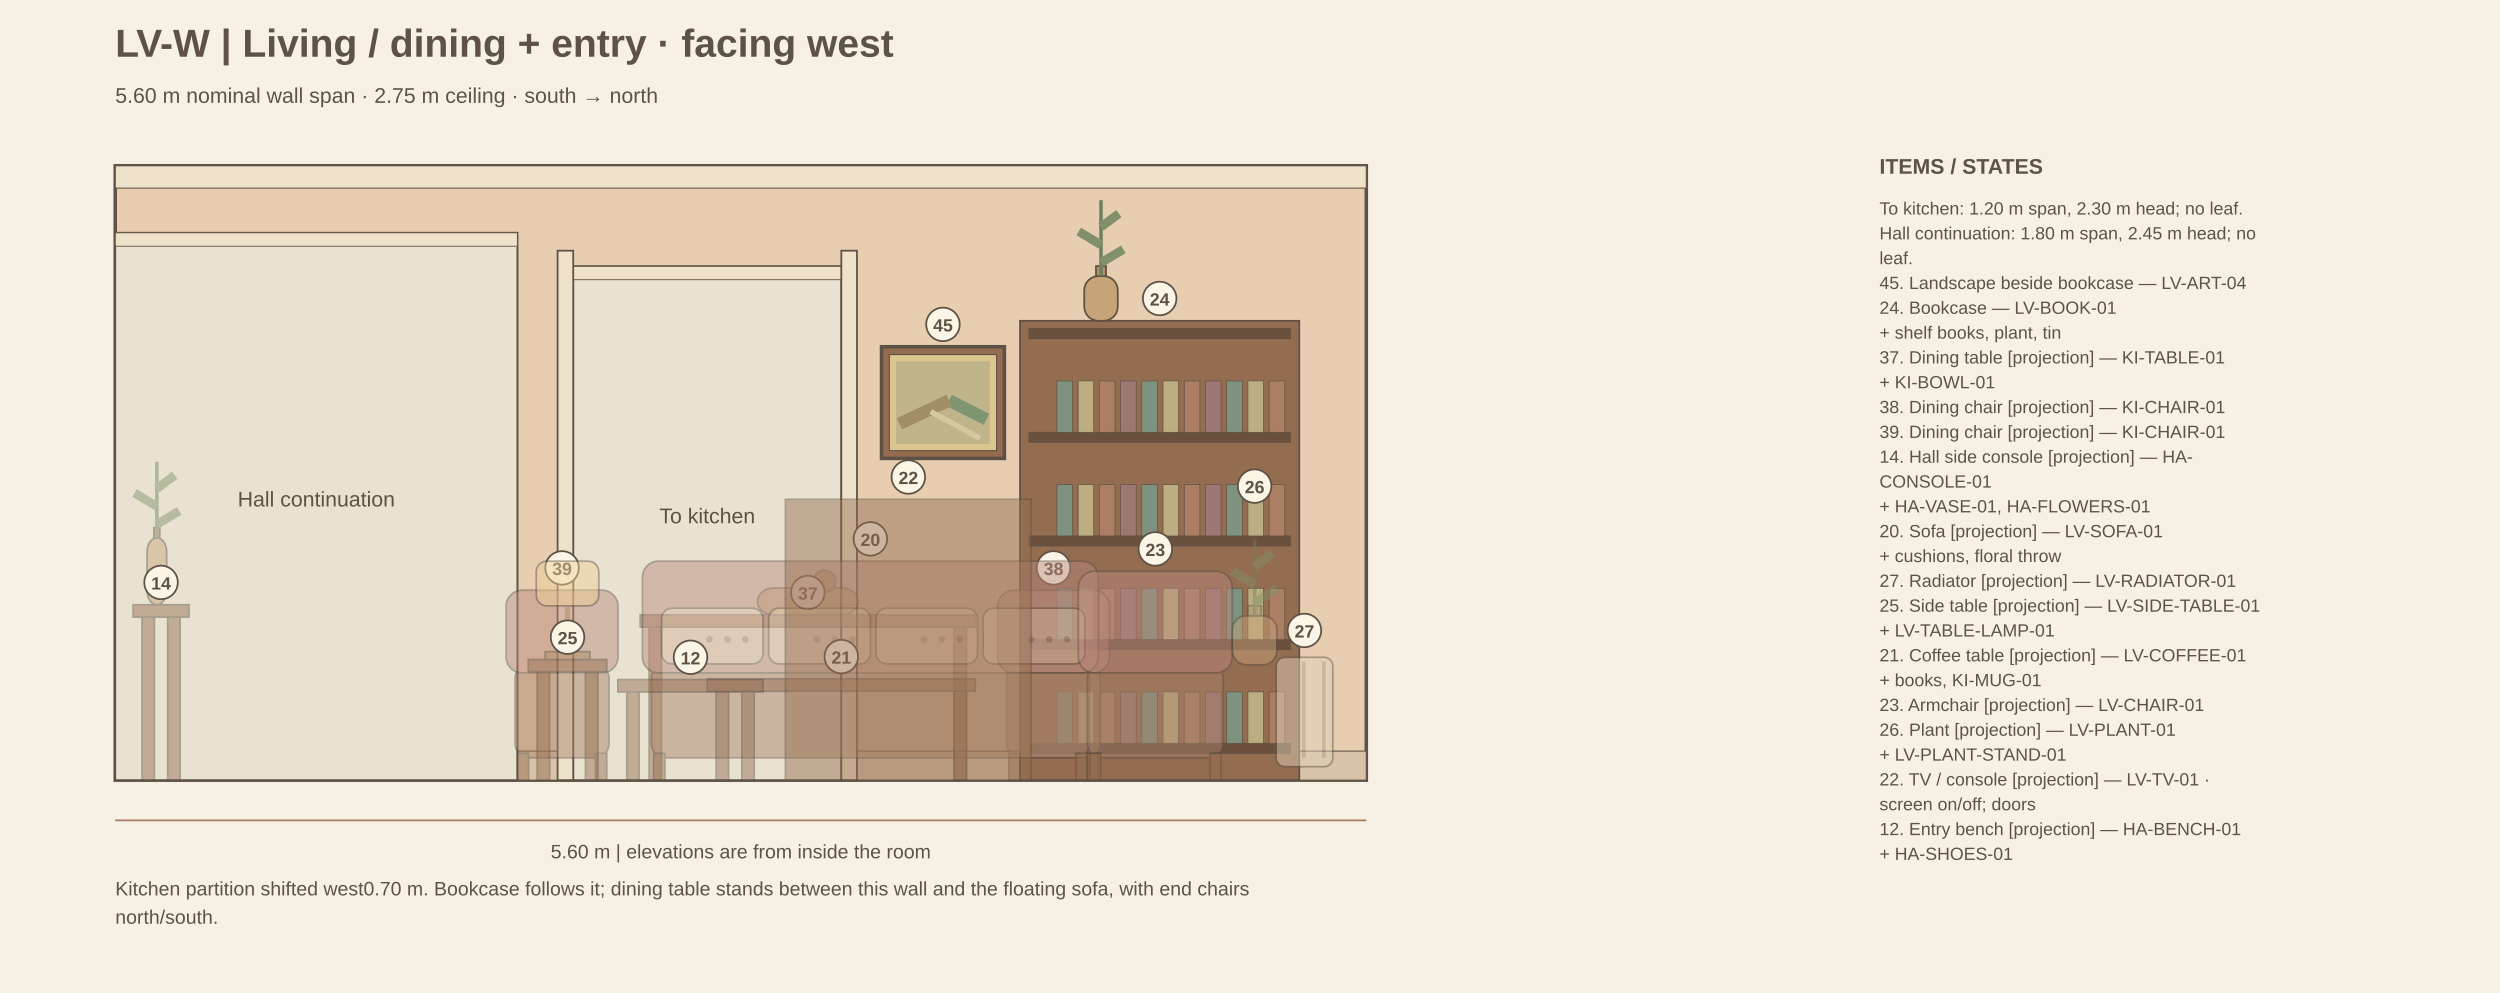
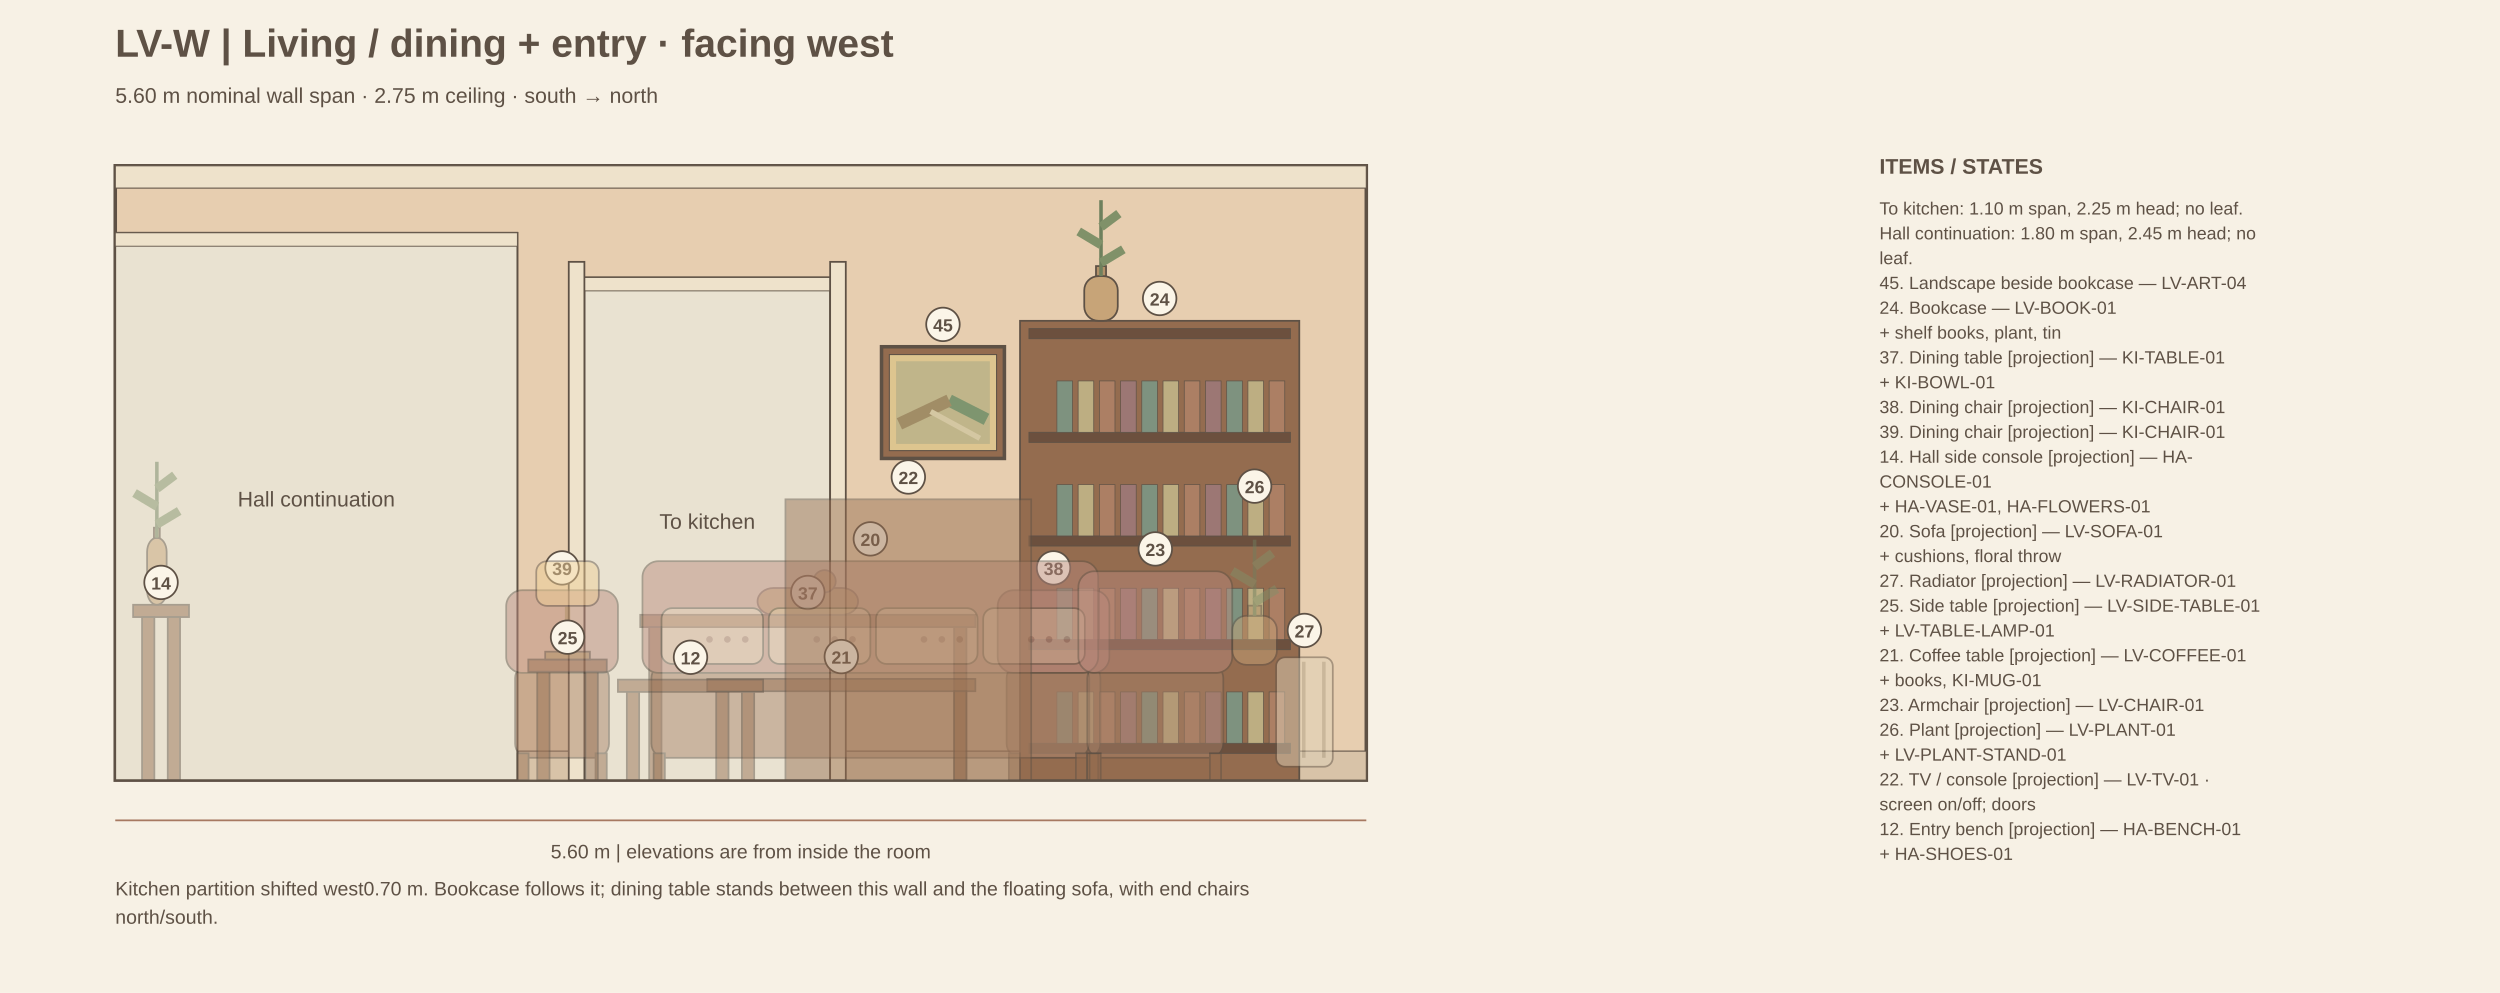
<svg xmlns="http://www.w3.org/2000/svg" viewBox="0 1680 1410 560">
  <rect x="0" y="1680" width="1410" height="560" fill="#f7f1e5" />
  <text x="65.00" y="1712.00" font-family="Arial,sans-serif" font-size="22" text-anchor="start" font-weight="bold" fill="#5e5145">LV-W  |  Living / dining + entry · facing west</text>
  <text x="65.00" y="1738.00" font-family="Arial,sans-serif" font-size="12" text-anchor="start" font-weight="normal" fill="#5e5145">5.60 m nominal wall span · 2.75 m ceiling · south → north</text>
  <rect x="65.00" y="1773.50" width="705.60" height="346.50" fill="#e7ceb0" stroke="#5e5145" stroke-width="2" rx="0" />
  <rect x="65.00" y="2103.62" width="705.60" height="16.38" fill="#d8c3a8" stroke="#5e5145" stroke-width="0.6" rx="0" />
  <rect x="65.00" y="1773.50" width="705.60" height="12.60" fill="#eee2cb" stroke="#5e5145" stroke-width="0.6" rx="0" />
  <line x1="770.60" y1="2142.68" x2="65.00" y2="2142.68" stroke="#a77961" stroke-width="1" />
  <text x="417.80" y="2164.10" font-family="Arial,sans-serif" font-size="11" text-anchor="middle" font-weight="normal" fill="#5e5145">5.60 m | elevations are from inside the room</text>
-   <rect x="323.30" y="1830.20" width="151.20" height="289.80" fill="#b0b2a1" stroke="#5e5145" stroke-width="1" rx="0" />
-   <rect x="323.30" y="1830.20" width="151.20" height="289.80" fill="#e9e2d1" stroke="#5e5145" stroke-width="1" rx="0" />
-   <rect x="323.30" y="1830.20" width="151.20" height="7.56" fill="#eee2cb" stroke="#5e5145" stroke-width="0.5" rx="0" />
-   <rect x="474.50" y="1821.38" width="8.82" height="298.62" fill="#eee2cb" stroke="#5e5145" stroke-width="1" rx="0" />
-   <rect x="314.48" y="1821.38" width="8.82" height="298.62" fill="#eee2cb" stroke="#5e5145" stroke-width="1" rx="0" />
-   <text x="398.90" y="1975.10" font-family="Arial,sans-serif" font-size="12" text-anchor="middle" font-weight="normal" fill="#5e5145">To kitchen</text>
+   <rect x="329.60" y="1836.50" width="138.60" height="283.50" fill="#b0b2a1" stroke="#5e5145" stroke-width="1" rx="0" />
+   <rect x="329.60" y="1836.50" width="138.60" height="283.50" fill="#e9e2d1" stroke="#5e5145" stroke-width="1" rx="0" />
+   <rect x="329.60" y="1836.50" width="138.60" height="7.56" fill="#eee2cb" stroke="#5e5145" stroke-width="0.5" rx="0" />
+   <rect x="468.20" y="1827.68" width="8.82" height="292.32" fill="#eee2cb" stroke="#5e5145" stroke-width="1" rx="0" />
+   <rect x="320.78" y="1827.68" width="8.82" height="292.32" fill="#eee2cb" stroke="#5e5145" stroke-width="1" rx="0" />
+   <text x="398.90" y="1978.25" font-family="Arial,sans-serif" font-size="12" text-anchor="middle" font-weight="normal" fill="#5e5145">To kitchen</text>
  <rect x="65.00" y="1811.30" width="226.80" height="308.70" fill="#b0b2a1" stroke="#5e5145" stroke-width="1" rx="0" />
  <rect x="65.00" y="1811.30" width="226.80" height="308.70" fill="#e9e2d1" stroke="#5e5145" stroke-width="1" rx="0" />
  <rect x="65.00" y="1811.30" width="226.80" height="7.56" fill="#eee2cb" stroke="#5e5145" stroke-width="0.5" rx="0" />
  <text x="178.40" y="1965.65" font-family="Arial,sans-serif" font-size="12" text-anchor="middle" font-weight="normal" fill="#5e5145">Hall continuation</text>
  <g>
    <rect x="497.18" y="1875.56" width="69.30" height="63.00" fill="#946c4f" stroke="#5e5145" stroke-width="2" rx="0" />
    <rect x="501.59" y="1879.97" width="60.48" height="54.18" fill="#ddc58f" stroke="#5e5145" stroke-width="0.6" rx="0" />
    <rect x="505.37" y="1883.75" width="52.92" height="46.62" fill="#c0b58a" stroke="#5e5145" stroke-width="0" rx="0" />
    <line x1="556.40" y1="1916.51" x2="535.29" y2="1905.80" stroke="#7e956f" stroke-width="7" />
    <line x1="535.29" y1="1905.80" x2="507.26" y2="1919.03" stroke="#a18d66" stroke-width="7" />
    <line x1="552.62" y1="1927.22" x2="524.90" y2="1912.10" stroke="#d4c7a2" stroke-width="3" />
  </g>
  <circle cx="531.83" cy="1862.96" r="9.45" fill="#fbf5e8" stroke="#5e5145" stroke-width="1" />
  <text x="531.83" y="1866.96" font-family="Arial,sans-serif" font-size="10" text-anchor="middle" font-weight="bold" fill="#5e5145">45</text>
  <g>
    <rect x="575.30" y="1860.94" width="157.50" height="259.06" fill="#946c4f" stroke="#5e5145" stroke-width="1" rx="0" />
    <rect x="611.52" y="1835.74" width="18.90" height="25.20" fill="#c7a478" stroke="#5e5145" stroke-width="1" rx="8" />
    <rect x="618.14" y="1830.07" width="5.67" height="5.67" fill="#b29068" stroke="#5e5145" stroke-width="1" rx="0" />
    <line x1="620.97" y1="1835.74" x2="620.97" y2="1792.90" stroke="#6e805d" stroke-width="2" />
    <line x1="620.97" y1="1828.18" x2="633.57" y2="1820.62" stroke="#809169" stroke-width="5" />
    <line x1="620.97" y1="1818.10" x2="608.38" y2="1810.54" stroke="#809169" stroke-width="5" />
    <line x1="620.97" y1="1808.02" x2="631.05" y2="1800.46" stroke="#809169" stroke-width="5" />
    <rect x="580.34" y="2099.21" width="147.42" height="5.67" fill="#6c503e" stroke="#5e5145" stroke-width="0.5" rx="0" />
    <rect x="715.79" y="2070.23" width="8.82" height="28.98" fill="#ac7f64" stroke="#5e5145" stroke-width="0.4" rx="0" />
    <rect x="703.82" y="2070.23" width="8.82" height="28.98" fill="#bdae82" stroke="#5e5145" stroke-width="0.4" rx="0" />
    <rect x="691.85" y="2070.23" width="8.82" height="28.98" fill="#7e927f" stroke="#5e5145" stroke-width="0.4" rx="0" />
    <rect x="679.88" y="2070.23" width="8.82" height="28.98" fill="#9c7774" stroke="#5e5145" stroke-width="0.4" rx="0" />
    <rect x="667.91" y="2070.23" width="8.82" height="28.98" fill="#ac7f64" stroke="#5e5145" stroke-width="0.4" rx="0" />
    <rect x="655.94" y="2070.23" width="8.82" height="28.98" fill="#bdae82" stroke="#5e5145" stroke-width="0.4" rx="0" />
    <rect x="643.97" y="2070.23" width="8.82" height="28.98" fill="#7e927f" stroke="#5e5145" stroke-width="0.4" rx="0" />
    <rect x="632.00" y="2070.23" width="8.82" height="28.98" fill="#9c7774" stroke="#5e5145" stroke-width="0.4" rx="0" />
    <rect x="620.03" y="2070.23" width="8.82" height="28.98" fill="#ac7f64" stroke="#5e5145" stroke-width="0.4" rx="0" />
    <rect x="608.06" y="2070.23" width="8.82" height="28.98" fill="#bdae82" stroke="#5e5145" stroke-width="0.4" rx="0" />
    <rect x="596.09" y="2070.23" width="8.82" height="28.98" fill="#7e927f" stroke="#5e5145" stroke-width="0.4" rx="0" />
    <rect x="580.34" y="2040.75" width="147.42" height="5.67" fill="#6c503e" stroke="#5e5145" stroke-width="0.5" rx="0" />
    <rect x="715.79" y="2011.77" width="8.82" height="28.98" fill="#ac7f64" stroke="#5e5145" stroke-width="0.4" rx="0" />
    <rect x="703.82" y="2011.77" width="8.82" height="28.98" fill="#bdae82" stroke="#5e5145" stroke-width="0.4" rx="0" />
    <rect x="691.85" y="2011.77" width="8.82" height="28.98" fill="#7e927f" stroke="#5e5145" stroke-width="0.4" rx="0" />
    <rect x="679.88" y="2011.77" width="8.82" height="28.98" fill="#9c7774" stroke="#5e5145" stroke-width="0.4" rx="0" />
    <rect x="667.91" y="2011.77" width="8.82" height="28.98" fill="#ac7f64" stroke="#5e5145" stroke-width="0.4" rx="0" />
    <rect x="655.94" y="2011.77" width="8.82" height="28.98" fill="#bdae82" stroke="#5e5145" stroke-width="0.4" rx="0" />
    <rect x="643.97" y="2011.77" width="8.82" height="28.98" fill="#7e927f" stroke="#5e5145" stroke-width="0.4" rx="0" />
    <rect x="632.00" y="2011.77" width="8.82" height="28.98" fill="#9c7774" stroke="#5e5145" stroke-width="0.4" rx="0" />
    <rect x="620.03" y="2011.77" width="8.82" height="28.98" fill="#ac7f64" stroke="#5e5145" stroke-width="0.4" rx="0" />
    <rect x="608.06" y="2011.77" width="8.82" height="28.98" fill="#bdae82" stroke="#5e5145" stroke-width="0.4" rx="0" />
    <rect x="596.09" y="2011.77" width="8.82" height="28.98" fill="#7e927f" stroke="#5e5145" stroke-width="0.4" rx="0" />
    <rect x="580.34" y="1982.28" width="147.42" height="5.67" fill="#6c503e" stroke="#5e5145" stroke-width="0.5" rx="0" />
    <rect x="715.79" y="1953.30" width="8.82" height="28.98" fill="#ac7f64" stroke="#5e5145" stroke-width="0.4" rx="0" />
    <rect x="703.82" y="1953.30" width="8.82" height="28.98" fill="#bdae82" stroke="#5e5145" stroke-width="0.4" rx="0" />
    <rect x="691.85" y="1953.30" width="8.82" height="28.98" fill="#7e927f" stroke="#5e5145" stroke-width="0.4" rx="0" />
    <rect x="679.88" y="1953.30" width="8.82" height="28.98" fill="#9c7774" stroke="#5e5145" stroke-width="0.4" rx="0" />
    <rect x="667.91" y="1953.30" width="8.82" height="28.98" fill="#ac7f64" stroke="#5e5145" stroke-width="0.4" rx="0" />
    <rect x="655.94" y="1953.30" width="8.82" height="28.98" fill="#bdae82" stroke="#5e5145" stroke-width="0.4" rx="0" />
    <rect x="643.97" y="1953.30" width="8.82" height="28.98" fill="#7e927f" stroke="#5e5145" stroke-width="0.4" rx="0" />
    <rect x="632.00" y="1953.30" width="8.82" height="28.98" fill="#9c7774" stroke="#5e5145" stroke-width="0.4" rx="0" />
    <rect x="620.03" y="1953.30" width="8.82" height="28.98" fill="#ac7f64" stroke="#5e5145" stroke-width="0.4" rx="0" />
    <rect x="608.06" y="1953.30" width="8.82" height="28.98" fill="#bdae82" stroke="#5e5145" stroke-width="0.4" rx="0" />
    <rect x="596.09" y="1953.30" width="8.82" height="28.98" fill="#7e927f" stroke="#5e5145" stroke-width="0.4" rx="0" />
    <rect x="580.34" y="1923.82" width="147.42" height="5.67" fill="#6c503e" stroke="#5e5145" stroke-width="0.5" rx="0" />
    <rect x="715.79" y="1894.84" width="8.82" height="28.98" fill="#ac7f64" stroke="#5e5145" stroke-width="0.4" rx="0" />
    <rect x="703.82" y="1894.84" width="8.82" height="28.98" fill="#bdae82" stroke="#5e5145" stroke-width="0.4" rx="0" />
    <rect x="691.85" y="1894.84" width="8.82" height="28.98" fill="#7e927f" stroke="#5e5145" stroke-width="0.4" rx="0" />
    <rect x="679.88" y="1894.84" width="8.82" height="28.98" fill="#9c7774" stroke="#5e5145" stroke-width="0.4" rx="0" />
    <rect x="667.91" y="1894.84" width="8.82" height="28.98" fill="#ac7f64" stroke="#5e5145" stroke-width="0.4" rx="0" />
    <rect x="655.94" y="1894.84" width="8.82" height="28.98" fill="#bdae82" stroke="#5e5145" stroke-width="0.4" rx="0" />
    <rect x="643.97" y="1894.84" width="8.82" height="28.98" fill="#7e927f" stroke="#5e5145" stroke-width="0.4" rx="0" />
    <rect x="632.00" y="1894.84" width="8.82" height="28.98" fill="#9c7774" stroke="#5e5145" stroke-width="0.4" rx="0" />
    <rect x="620.03" y="1894.84" width="8.82" height="28.98" fill="#ac7f64" stroke="#5e5145" stroke-width="0.4" rx="0" />
    <rect x="608.06" y="1894.84" width="8.82" height="28.98" fill="#bdae82" stroke="#5e5145" stroke-width="0.4" rx="0" />
    <rect x="596.09" y="1894.84" width="8.82" height="28.98" fill="#7e927f" stroke="#5e5145" stroke-width="0.4" rx="0" />
    <rect x="580.34" y="1865.35" width="147.42" height="5.67" fill="#6c503e" stroke="#5e5145" stroke-width="0.5" rx="0" />
  </g>
  <circle cx="654.05" cy="1848.34" r="9.45" fill="#fbf5e8" stroke="#5e5145" stroke-width="1" />
  <text x="654.05" y="1852.34" font-family="Arial,sans-serif" font-size="10" text-anchor="middle" font-weight="bold" fill="#5e5145">24</text>
  <g opacity=".47">
    <rect x="361.10" y="2026.76" width="189.00" height="6.93" fill="#946c4f" stroke="#5e5145" stroke-width="1" rx="0" />
    <rect x="538.13" y="2033.69" width="6.93" height="86.31" fill="#946c4f" stroke="#5e5145" stroke-width="1" rx="0" />
    <rect x="366.14" y="2033.69" width="6.93" height="86.31" fill="#946c4f" stroke="#5e5145" stroke-width="1" rx="0" />
    <rect x="427.25" y="2011.64" width="56.70" height="15.12" fill="#c4a56f" stroke="#5e5145" stroke-width="1" rx="9" />
    <circle cx="465.05" cy="2007.86" r="6.30" fill="#bc8e56" stroke="#5e5145" stroke-width="1" />
  </g>
  <circle cx="455.60" cy="2014.16" r="9.45" fill="#fbf5e8" stroke="#5e5145" stroke-width="1" />
  <text x="455.60" y="2018.16" font-family="Arial,sans-serif" font-size="10" text-anchor="middle" font-weight="bold" fill="#5e5145">37</text>
  <g opacity=".47">
    <rect x="567.74" y="2054.48" width="52.92" height="52.92" fill="#a78168" stroke="#5e5145" stroke-width="1" rx="8" />
    <rect x="562.70" y="2012.90" width="63.00" height="46.62" fill="#b9897c" stroke="#5e5145" stroke-width="1" rx="9" />
    <rect x="613.10" y="2104.88" width="6.30" height="15.12" fill="#946c4f" stroke="#5e5145" stroke-width="1" rx="0" />
    <rect x="569.00" y="2104.88" width="6.30" height="15.12" fill="#946c4f" stroke="#5e5145" stroke-width="1" rx="0" />
  </g>
  <circle cx="594.20" cy="2000.30" r="9.45" fill="#fbf5e8" stroke="#5e5145" stroke-width="1" />
  <text x="594.20" y="2004.30" font-family="Arial,sans-serif" font-size="10" text-anchor="middle" font-weight="bold" fill="#5e5145">38</text>
  <g opacity=".47">
    <rect x="290.54" y="2054.48" width="52.92" height="52.92" fill="#a78168" stroke="#5e5145" stroke-width="1" rx="8" />
    <rect x="285.50" y="2012.90" width="63.00" height="46.62" fill="#b9897c" stroke="#5e5145" stroke-width="1" rx="9" />
    <rect x="335.90" y="2104.88" width="6.30" height="15.12" fill="#946c4f" stroke="#5e5145" stroke-width="1" rx="0" />
    <rect x="291.80" y="2104.88" width="6.30" height="15.12" fill="#946c4f" stroke="#5e5145" stroke-width="1" rx="0" />
  </g>
  <circle cx="317.00" cy="2000.30" r="9.45" fill="#fbf5e8" stroke="#5e5145" stroke-width="1" />
  <text x="317.00" y="2004.30" font-family="Arial,sans-serif" font-size="10" text-anchor="middle" font-weight="bold" fill="#5e5145">39</text>
  <g opacity=".47">
    <rect x="75.08" y="2021.09" width="31.50" height="6.93" fill="#946c4f" stroke="#5e5145" stroke-width="1" rx="0" />
    <rect x="94.61" y="2028.02" width="6.93" height="91.98" fill="#946c4f" stroke="#5e5145" stroke-width="1" rx="0" />
    <rect x="80.12" y="2028.02" width="6.93" height="91.98" fill="#946c4f" stroke="#5e5145" stroke-width="1" rx="0" />
    <rect x="82.96" y="1983.29" width="11.02" height="37.80" fill="#c7a478" stroke="#5e5145" stroke-width="1" rx="8" />
    <rect x="86.81" y="1977.62" width="3.31" height="5.67" fill="#b29068" stroke="#5e5145" stroke-width="1" rx="0" />
    <line x1="88.47" y1="1983.29" x2="88.47" y2="1940.45" stroke="#6e805d" stroke-width="2" />
    <line x1="88.47" y1="1975.73" x2="101.07" y2="1968.17" stroke="#809169" stroke-width="5" />
    <line x1="88.47" y1="1965.65" x2="75.87" y2="1958.09" stroke="#809169" stroke-width="5" />
    <line x1="88.47" y1="1955.57" x2="98.55" y2="1948.01" stroke="#809169" stroke-width="5" />
  </g>
  <circle cx="90.83" cy="2008.49" r="9.45" fill="#fbf5e8" stroke="#5e5145" stroke-width="1" />
  <text x="90.83" y="2012.49" font-family="Arial,sans-serif" font-size="10" text-anchor="middle" font-weight="bold" fill="#5e5145">14</text>
  <g opacity=".47">
    <rect x="367.40" y="2054.48" width="246.96" height="52.92" fill="#a78168" stroke="#5e5145" stroke-width="1" rx="8" />
    <rect x="362.36" y="1996.52" width="257.04" height="63.00" fill="#b9897c" stroke="#5e5145" stroke-width="1" rx="9" />
    <rect x="554.51" y="2022.98" width="57.33" height="31.50" fill="#d5b29b" stroke="#5e5145" stroke-width="1" rx="6" />
    <circle cx="601.76" cy="2040.62" r="1.89" fill="#a47b6b" stroke="none" stroke-width="1" />
    <circle cx="591.68" cy="2040.62" r="1.89" fill="#a47b6b" stroke="none" stroke-width="1" />
    <circle cx="581.60" cy="2040.62" r="1.89" fill="#a47b6b" stroke="none" stroke-width="1" />
    <rect x="494.03" y="2022.98" width="57.33" height="31.50" fill="#d5b29b" stroke="#5e5145" stroke-width="1" rx="6" />
    <circle cx="541.28" cy="2040.62" r="1.89" fill="#a47b6b" stroke="none" stroke-width="1" />
    <circle cx="531.20" cy="2040.62" r="1.89" fill="#a47b6b" stroke="none" stroke-width="1" />
    <circle cx="521.12" cy="2040.62" r="1.89" fill="#a47b6b" stroke="none" stroke-width="1" />
    <rect x="433.55" y="2022.98" width="57.33" height="31.50" fill="#d5b29b" stroke="#5e5145" stroke-width="1" rx="6" />
    <circle cx="480.80" cy="2040.62" r="1.89" fill="#a47b6b" stroke="none" stroke-width="1" />
    <circle cx="470.72" cy="2040.62" r="1.89" fill="#a47b6b" stroke="none" stroke-width="1" />
    <circle cx="460.64" cy="2040.62" r="1.89" fill="#a47b6b" stroke="none" stroke-width="1" />
    <rect x="373.07" y="2022.98" width="57.33" height="31.50" fill="#d5b29b" stroke="#5e5145" stroke-width="1" rx="6" />
    <circle cx="420.32" cy="2040.62" r="1.89" fill="#a47b6b" stroke="none" stroke-width="1" />
    <circle cx="410.24" cy="2040.62" r="1.89" fill="#a47b6b" stroke="none" stroke-width="1" />
    <circle cx="400.16" cy="2040.62" r="1.89" fill="#a47b6b" stroke="none" stroke-width="1" />
    <rect x="606.80" y="2104.88" width="6.30" height="15.12" fill="#946c4f" stroke="#5e5145" stroke-width="1" rx="0" />
    <rect x="368.66" y="2104.88" width="6.30" height="15.12" fill="#946c4f" stroke="#5e5145" stroke-width="1" rx="0" />
  </g>
  <circle cx="490.88" cy="1983.92" r="9.45" fill="#fbf5e8" stroke="#5e5145" stroke-width="1" />
  <text x="490.88" y="1987.92" font-family="Arial,sans-serif" font-size="10" text-anchor="middle" font-weight="bold" fill="#5e5145">20</text>
  <g opacity=".47">
    <rect x="719.70" y="2050.70" width="32.00" height="61.74" fill="#e0d3b8" stroke="#5e5145" stroke-width="1" rx="5" />
    <line x1="746.66" y1="2107.40" x2="746.66" y2="2053.22" stroke="#aa9d84" stroke-width="2" />
    <line x1="735.32" y1="2107.40" x2="735.32" y2="2053.22" stroke="#aa9d84" stroke-width="2" />
  </g>
  <circle cx="735.70" cy="2035.58" r="9.45" fill="#fbf5e8" stroke="#5e5145" stroke-width="1" />
  <text x="735.70" y="2039.58" font-family="Arial,sans-serif" font-size="10" text-anchor="middle" font-weight="bold" fill="#5e5145">27</text>
  <g opacity=".47">
    <rect x="297.97" y="2051.96" width="44.23" height="6.93" fill="#946c4f" stroke="#5e5145" stroke-width="1" rx="0" />
    <rect x="330.23" y="2058.89" width="6.93" height="61.11" fill="#946c4f" stroke="#5e5145" stroke-width="1" rx="0" />
    <rect x="303.01" y="2058.89" width="6.93" height="61.11" fill="#946c4f" stroke="#5e5145" stroke-width="1" rx="0" />
    <rect x="307.49" y="2047.55" width="25.20" height="4.41" fill="#a98c60" stroke="#5e5145" stroke-width="1" rx="0" />
    <line x1="320.09" y1="2047.55" x2="320.09" y2="2020.46" stroke="#a98c60" stroke-width="3" />
    <rect x="302.45" y="1996.52" width="35.28" height="25.20" fill="#edcf94" stroke="#5e5145" stroke-width="1" rx="6" />
  </g>
  <circle cx="320.09" cy="2039.36" r="9.45" fill="#fbf5e8" stroke="#5e5145" stroke-width="1" />
  <text x="320.09" y="2043.36" font-family="Arial,sans-serif" font-size="10" text-anchor="middle" font-weight="bold" fill="#5e5145">25</text>
  <g opacity=".47">
    <rect x="398.90" y="2062.92" width="151.20" height="6.93" fill="#946c4f" stroke="#5e5145" stroke-width="1" rx="0" />
    <rect x="538.13" y="2069.85" width="6.93" height="50.15" fill="#946c4f" stroke="#5e5145" stroke-width="1" rx="0" />
    <rect x="403.94" y="2069.85" width="6.93" height="50.15" fill="#946c4f" stroke="#5e5145" stroke-width="1" rx="0" />
  </g>
  <circle cx="474.50" cy="2050.32" r="9.45" fill="#fbf5e8" stroke="#5e5145" stroke-width="1" />
  <text x="474.50" y="2054.32" font-family="Arial,sans-serif" font-size="10" text-anchor="middle" font-weight="bold" fill="#5e5145">21</text>
  <g opacity=".47">
    <rect x="613.23" y="2054.48" width="76.73" height="52.92" fill="#a78168" stroke="#5e5145" stroke-width="1" rx="8" />
    <rect x="608.19" y="2002.19" width="86.81" height="57.33" fill="#b9897c" stroke="#5e5145" stroke-width="1" rx="9" />
    <rect x="682.40" y="2104.88" width="6.30" height="15.12" fill="#946c4f" stroke="#5e5145" stroke-width="1" rx="0" />
    <rect x="614.49" y="2104.88" width="6.30" height="15.12" fill="#946c4f" stroke="#5e5145" stroke-width="1" rx="0" />
  </g>
  <circle cx="651.59" cy="1989.59" r="9.45" fill="#fbf5e8" stroke="#5e5145" stroke-width="1" />
  <text x="651.59" y="1993.59" font-family="Arial,sans-serif" font-size="10" text-anchor="middle" font-weight="bold" fill="#5e5145">23</text>
  <g opacity=".47">
    <rect x="695.00" y="2027.26" width="25.20" height="27.72" fill="#c7a478" stroke="#5e5145" stroke-width="1" rx="8" />
    <rect x="703.82" y="2021.59" width="7.56" height="5.67" fill="#b29068" stroke="#5e5145" stroke-width="1" rx="0" />
    <line x1="707.60" y1="2027.26" x2="707.60" y2="1984.42" stroke="#6e805d" stroke-width="2" />
    <line x1="707.60" y1="2019.70" x2="720.20" y2="2012.14" stroke="#809169" stroke-width="5" />
    <line x1="707.60" y1="2009.62" x2="695.00" y2="2002.06" stroke="#809169" stroke-width="5" />
    <line x1="707.60" y1="1999.54" x2="717.68" y2="1991.98" stroke="#809169" stroke-width="5" />
  </g>
  <circle cx="707.60" cy="1954.18" r="9.45" fill="#fbf5e8" stroke="#5e5145" stroke-width="1" />
  <text x="707.60" y="1958.18" font-family="Arial,sans-serif" font-size="10" text-anchor="middle" font-weight="bold" fill="#5e5145">26</text>
  <g opacity=".47">
    <rect x="443.00" y="1961.62" width="138.60" height="158.38" fill="#946c4f" stroke="#5e5145" stroke-width="1" rx="0" />
  </g>
  <circle cx="512.30" cy="1949.02" r="9.45" fill="#fbf5e8" stroke="#5e5145" stroke-width="1" />
  <text x="512.30" y="1953.02" font-family="Arial,sans-serif" font-size="10" text-anchor="middle" font-weight="bold" fill="#5e5145">22</text>
  <g opacity=".47">
    <rect x="348.50" y="2063.30" width="81.90" height="6.93" fill="#946c4f" stroke="#5e5145" stroke-width="1" rx="0" />
    <rect x="418.43" y="2070.23" width="6.93" height="49.77" fill="#946c4f" stroke="#5e5145" stroke-width="1" rx="0" />
    <rect x="353.54" y="2070.23" width="6.93" height="49.77" fill="#946c4f" stroke="#5e5145" stroke-width="1" rx="0" />
  </g>
  <circle cx="389.45" cy="2050.70" r="9.45" fill="#fbf5e8" stroke="#5e5145" stroke-width="1" />
  <text x="389.45" y="2054.70" font-family="Arial,sans-serif" font-size="10" text-anchor="middle" font-weight="bold" fill="#5e5145">12</text>
  <text x="1060.00" y="1778.00" font-family="Arial,sans-serif" font-size="12" text-anchor="start" font-weight="bold" fill="#5e5145">ITEMS / STATES</text>
-   <text x="1060.00" y="1801.00" font-family="Arial,sans-serif" font-size="10" text-anchor="start" font-weight="normal" fill="#5e5145">To kitchen: 1.20 m span, 2.30 m head; no leaf.</text>
+   <text x="1060.00" y="1801.00" font-family="Arial,sans-serif" font-size="10" text-anchor="start" font-weight="normal" fill="#5e5145">To kitchen: 1.10 m span, 2.25 m head; no leaf.</text>
  <text x="1060.00" y="1815.00" font-family="Arial,sans-serif" font-size="10" text-anchor="start" font-weight="normal" fill="#5e5145">Hall continuation: 1.80 m span, 2.45 m head; no</text>
  <text x="1060.00" y="1829.00" font-family="Arial,sans-serif" font-size="10" text-anchor="start" font-weight="normal" fill="#5e5145">leaf.</text>
  <text x="1060.00" y="1843.00" font-family="Arial,sans-serif" font-size="10" text-anchor="start" font-weight="normal" fill="#5e5145">45. Landscape beside bookcase — LV-ART-04</text>
  <text x="1060.00" y="1857.00" font-family="Arial,sans-serif" font-size="10" text-anchor="start" font-weight="normal" fill="#5e5145">24. Bookcase — LV-BOOK-01</text>
  <text x="1060.00" y="1871.00" font-family="Arial,sans-serif" font-size="10" text-anchor="start" font-weight="normal" fill="#5e5145">   + shelf books, plant, tin</text>
  <text x="1060.00" y="1885.00" font-family="Arial,sans-serif" font-size="10" text-anchor="start" font-weight="normal" fill="#5e5145">37. Dining table [projection] — KI-TABLE-01</text>
  <text x="1060.00" y="1899.00" font-family="Arial,sans-serif" font-size="10" text-anchor="start" font-weight="normal" fill="#5e5145">   + KI-BOWL-01</text>
  <text x="1060.00" y="1913.00" font-family="Arial,sans-serif" font-size="10" text-anchor="start" font-weight="normal" fill="#5e5145">38. Dining chair [projection] — KI-CHAIR-01</text>
  <text x="1060.00" y="1927.00" font-family="Arial,sans-serif" font-size="10" text-anchor="start" font-weight="normal" fill="#5e5145">39. Dining chair [projection] — KI-CHAIR-01</text>
  <text x="1060.00" y="1941.00" font-family="Arial,sans-serif" font-size="10" text-anchor="start" font-weight="normal" fill="#5e5145">14. Hall side console [projection] — HA-</text>
  <text x="1060.00" y="1955.00" font-family="Arial,sans-serif" font-size="10" text-anchor="start" font-weight="normal" fill="#5e5145">CONSOLE-01</text>
  <text x="1060.00" y="1969.00" font-family="Arial,sans-serif" font-size="10" text-anchor="start" font-weight="normal" fill="#5e5145">   + HA-VASE-01, HA-FLOWERS-01</text>
  <text x="1060.00" y="1983.00" font-family="Arial,sans-serif" font-size="10" text-anchor="start" font-weight="normal" fill="#5e5145">20. Sofa [projection] — LV-SOFA-01</text>
  <text x="1060.00" y="1997.00" font-family="Arial,sans-serif" font-size="10" text-anchor="start" font-weight="normal" fill="#5e5145">   + cushions, floral throw</text>
  <text x="1060.00" y="2011.00" font-family="Arial,sans-serif" font-size="10" text-anchor="start" font-weight="normal" fill="#5e5145">27. Radiator [projection] — LV-RADIATOR-01</text>
  <text x="1060.00" y="2025.00" font-family="Arial,sans-serif" font-size="10" text-anchor="start" font-weight="normal" fill="#5e5145">25. Side table [projection] — LV-SIDE-TABLE-01</text>
  <text x="1060.00" y="2039.00" font-family="Arial,sans-serif" font-size="10" text-anchor="start" font-weight="normal" fill="#5e5145">   + LV-TABLE-LAMP-01</text>
  <text x="1060.00" y="2053.00" font-family="Arial,sans-serif" font-size="10" text-anchor="start" font-weight="normal" fill="#5e5145">21. Coffee table [projection] — LV-COFFEE-01</text>
  <text x="1060.00" y="2067.00" font-family="Arial,sans-serif" font-size="10" text-anchor="start" font-weight="normal" fill="#5e5145">   + books, KI-MUG-01</text>
  <text x="1060.00" y="2081.00" font-family="Arial,sans-serif" font-size="10" text-anchor="start" font-weight="normal" fill="#5e5145">23. Armchair [projection] — LV-CHAIR-01</text>
  <text x="1060.00" y="2095.00" font-family="Arial,sans-serif" font-size="10" text-anchor="start" font-weight="normal" fill="#5e5145">26. Plant [projection] — LV-PLANT-01</text>
  <text x="1060.00" y="2109.00" font-family="Arial,sans-serif" font-size="10" text-anchor="start" font-weight="normal" fill="#5e5145">   + LV-PLANT-STAND-01</text>
  <text x="1060.00" y="2123.00" font-family="Arial,sans-serif" font-size="10" text-anchor="start" font-weight="normal" fill="#5e5145">22. TV / console [projection] — LV-TV-01 ·</text>
  <text x="1060.00" y="2137.00" font-family="Arial,sans-serif" font-size="10" text-anchor="start" font-weight="normal" fill="#5e5145">screen on/off; doors</text>
  <text x="1060.00" y="2151.00" font-family="Arial,sans-serif" font-size="10" text-anchor="start" font-weight="normal" fill="#5e5145">12. Entry bench [projection] — HA-BENCH-01</text>
  <text x="1060.00" y="2165.00" font-family="Arial,sans-serif" font-size="10" text-anchor="start" font-weight="normal" fill="#5e5145">   + HA-SHOES-01</text>
  <text x="65.00" y="2185.00" font-family="Arial,sans-serif" font-size="11" text-anchor="start" font-weight="normal" fill="#5e5145">Kitchen partition shifted west0.70 m. Bookcase follows it; dining table stands between this wall and the floating sofa, with end chairs</text>
  <text x="65.00" y="2201.00" font-family="Arial,sans-serif" font-size="11" text-anchor="start" font-weight="normal" fill="#5e5145">north/south.</text>
</svg>
